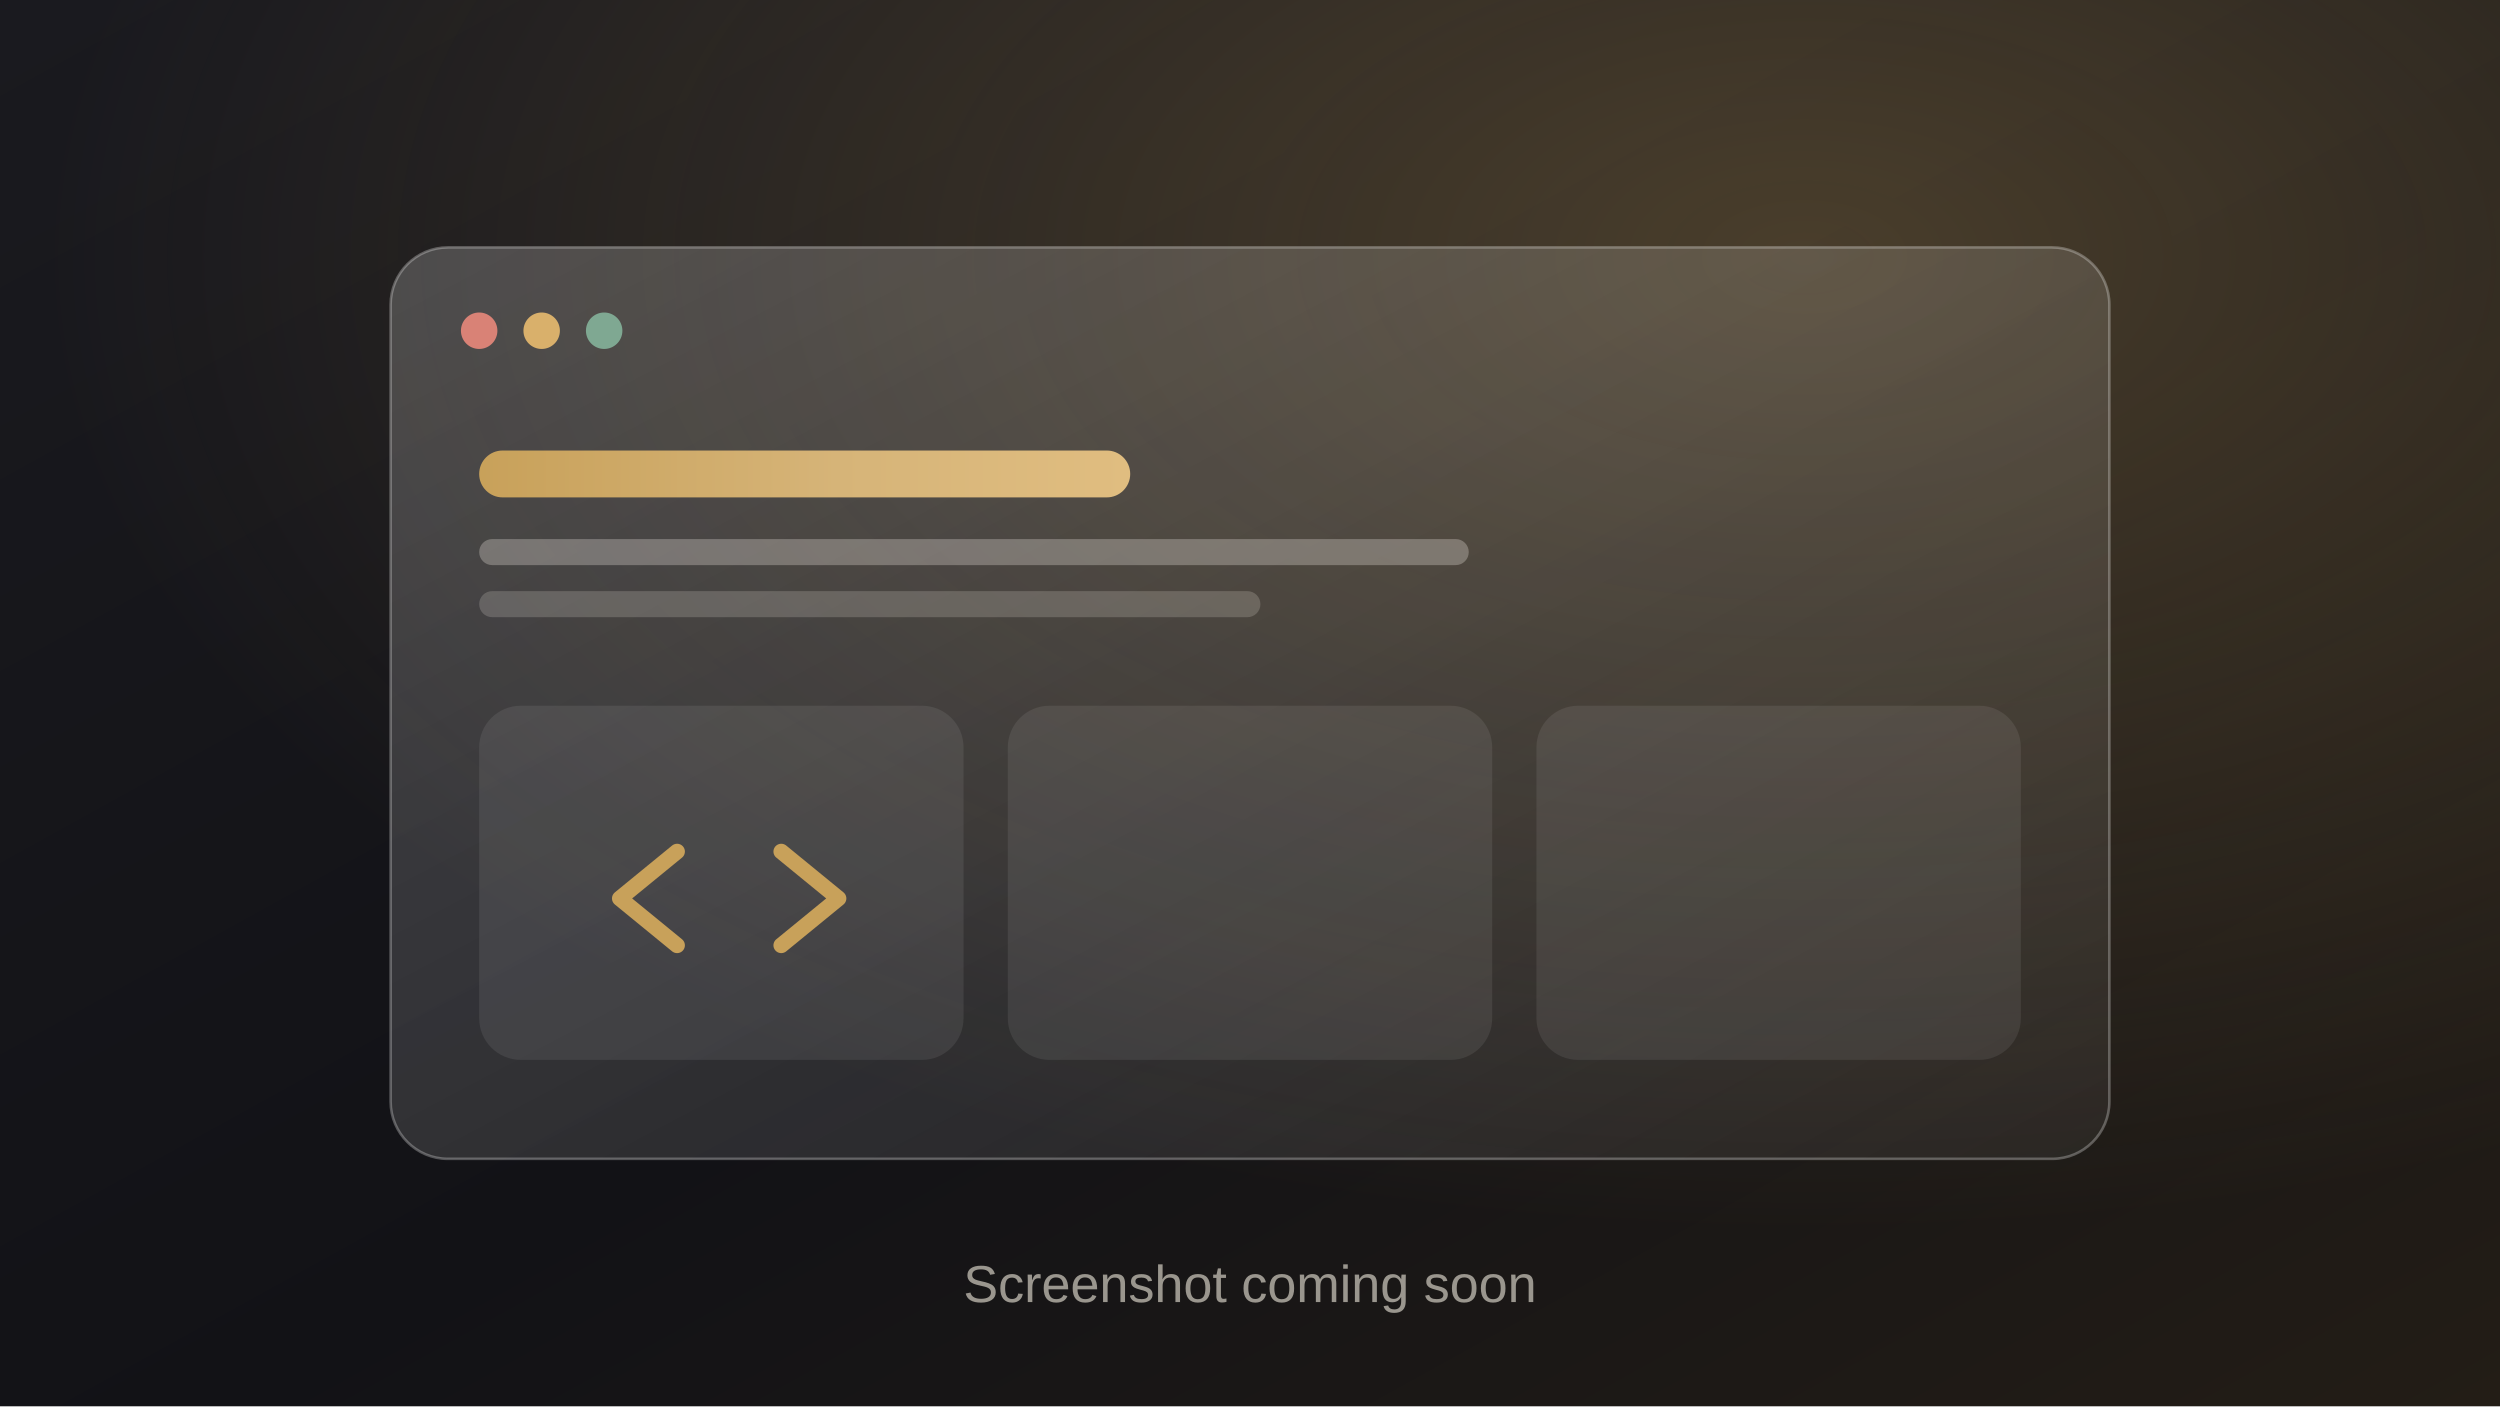
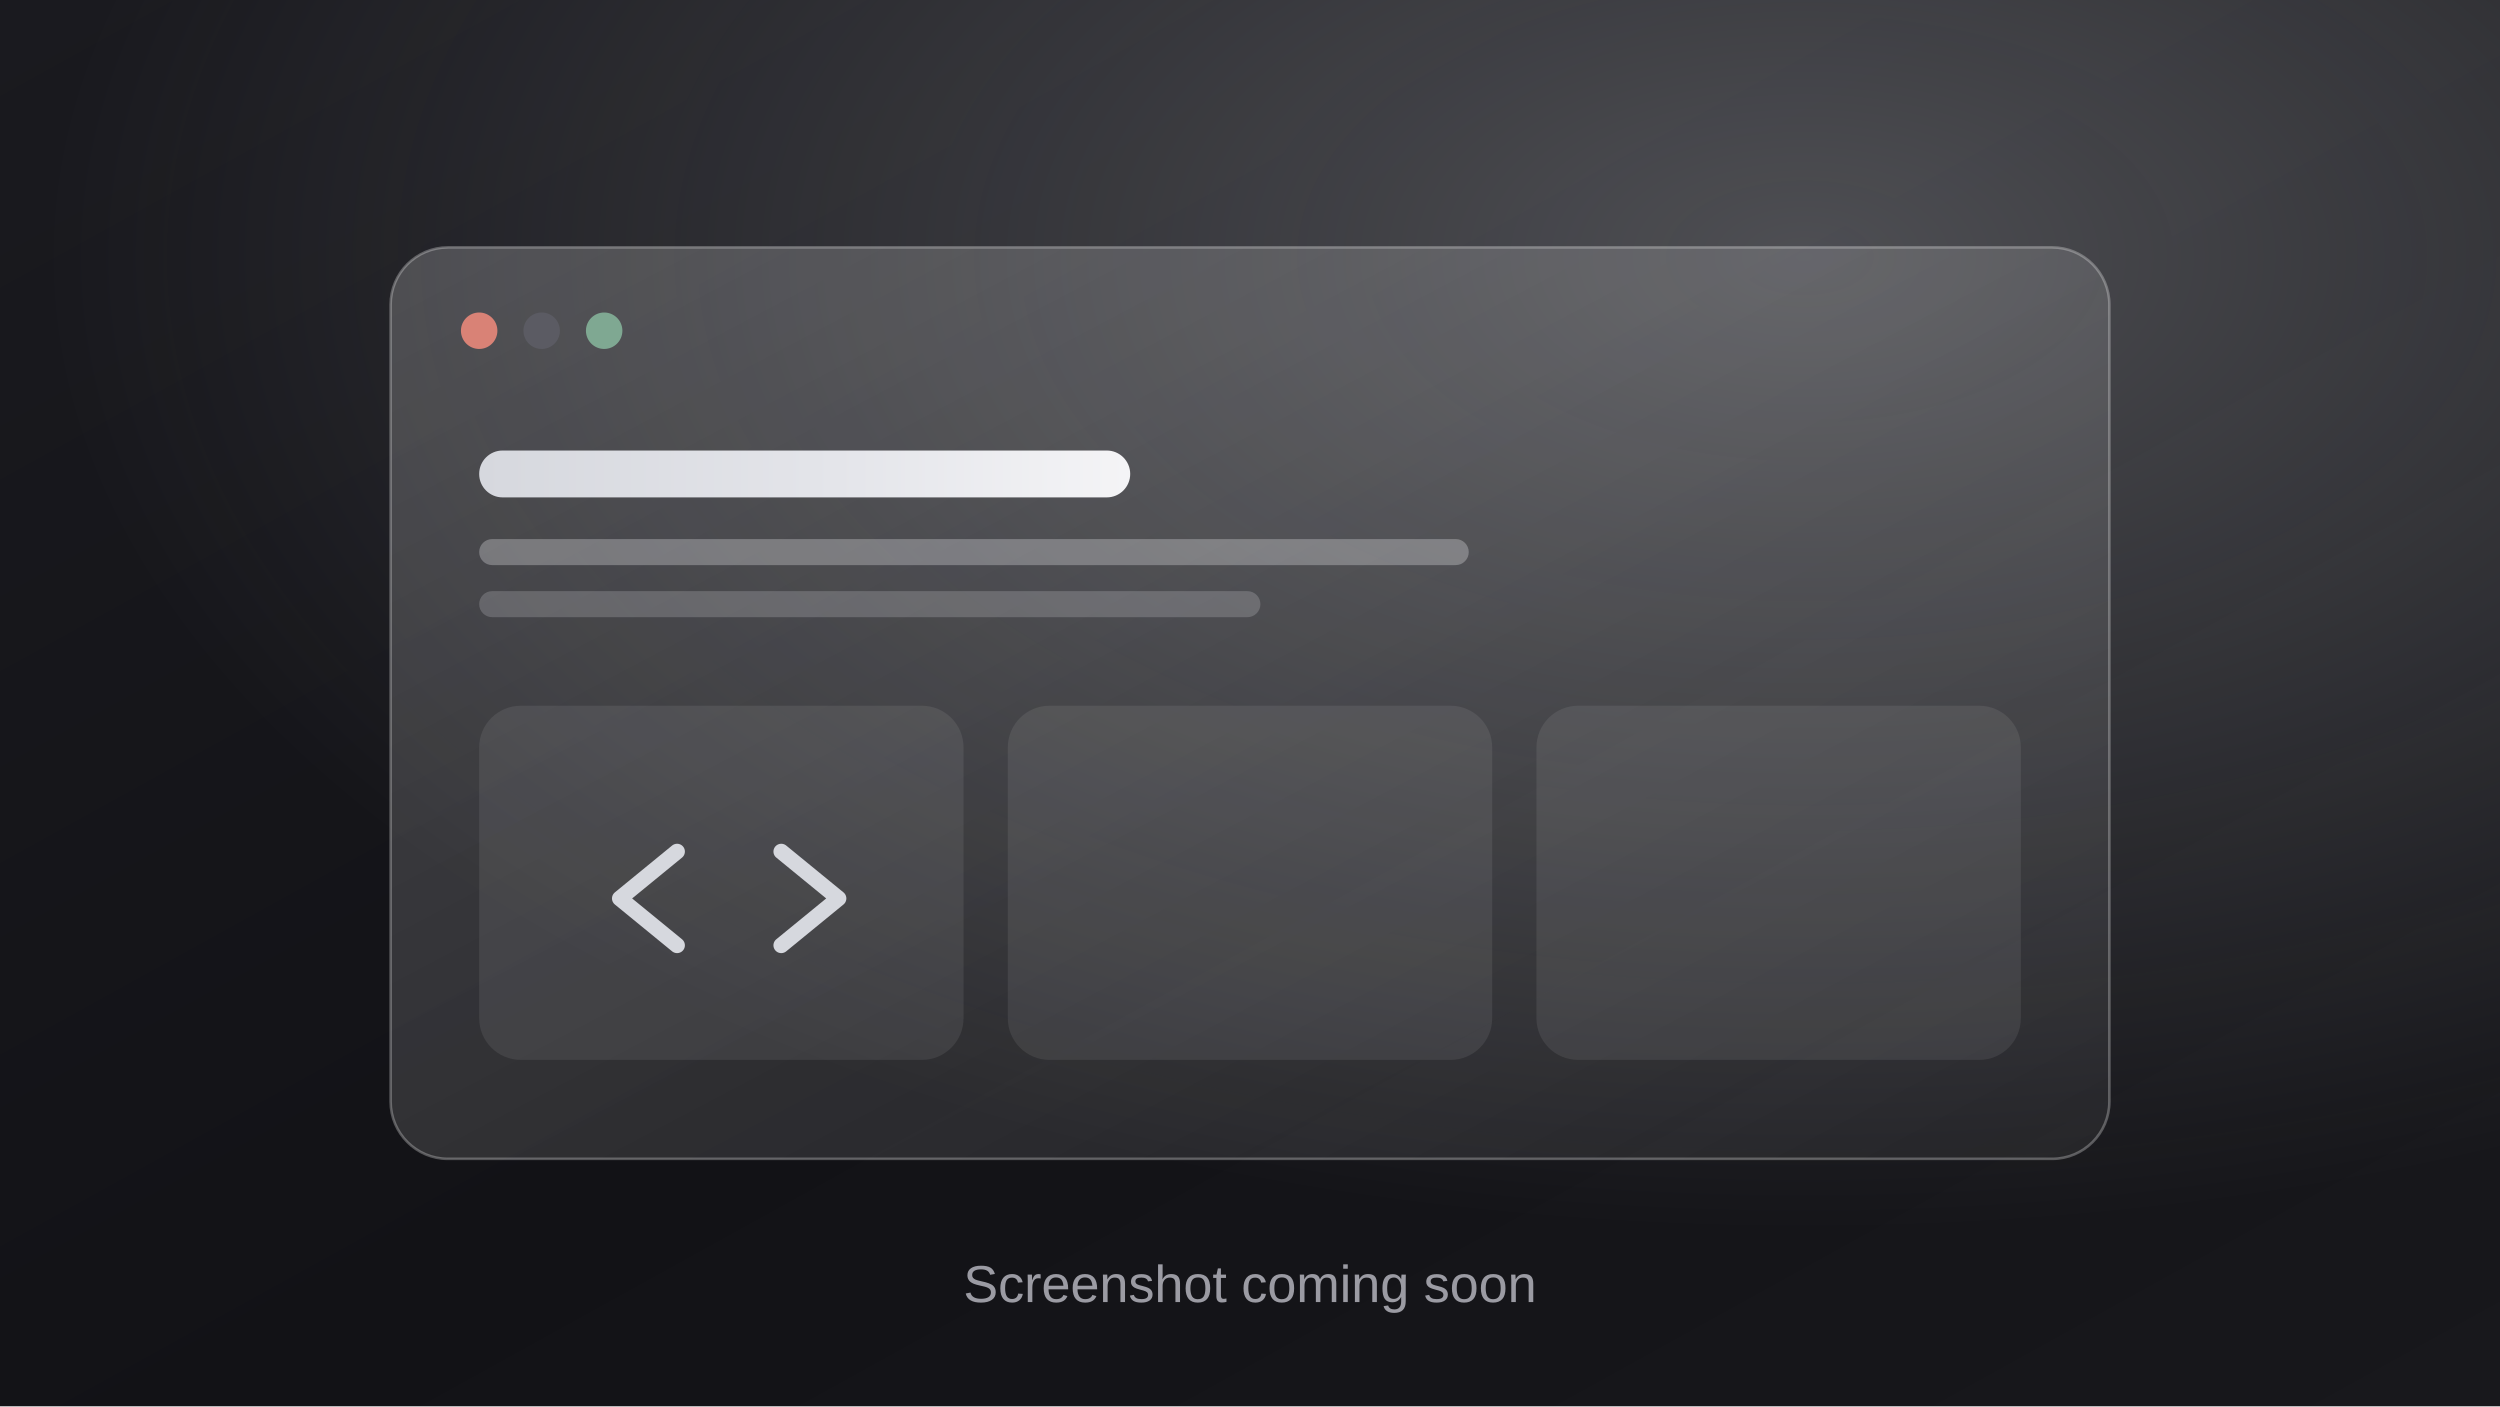
<svg xmlns="http://www.w3.org/2000/svg" width="960" height="540" viewBox="0 0 960 540">
  <defs>
    <linearGradient id="bg" x1="0" y1="0" x2="1" y2="1">
      <stop offset="0" stop-color="#1a1a1f" />
      <stop offset="0.55" stop-color="#121216" />
-       <stop offset="1" stop-color="#231d16" />
+       <stop offset="1" stop-color="#18181c" />
    </linearGradient>
    <radialGradient id="glow" cx="0.72" cy="0.18" r="0.7">
-       <stop offset="0" stop-color="#c8a15a" stop-opacity="0.3" />
-       <stop offset="1" stop-color="#c8a15a" stop-opacity="0" />
+       <stop offset="0" stop-color="#d6d8de" stop-opacity="0.3" />
+       <stop offset="1" stop-color="#d6d8de" stop-opacity="0" />
    </radialGradient>
    <linearGradient id="pane" x1="0" y1="0" x2="1" y2="1">
      <stop offset="0" stop-color="#ffffff" stop-opacity="0.2" />
      <stop offset="1" stop-color="#ffffff" stop-opacity="0.05" />
    </linearGradient>
    <linearGradient id="bar" x1="0" y1="0" x2="1" y2="0">
-       <stop offset="0" stop-color="#c8a15a" />
-       <stop offset="0.55" stop-color="#d6b478" />
-       <stop offset="1" stop-color="#e0bd80" />
+       <stop offset="0" stop-color="#d6d8de" />
+       <stop offset="0.55" stop-color="#e4e5ea" />
+       <stop offset="1" stop-color="#f4f4f6" />
    </linearGradient>
  </defs>
  <rect width="960" height="540" fill="url(#bg)" />
  <rect width="960" height="540" fill="url(#glow)" />
  <g transform="translate(150 95)">
    <rect width="660" height="350" rx="22" fill="url(#pane)" stroke="#ffffff" stroke-opacity="0.28" />
    <circle cx="34" cy="32" r="7" fill="#d98276" />
-     <circle cx="58" cy="32" r="7" fill="#d9b06b" />
+     <circle cx="58" cy="32" r="7" fill="#5b5b63" />
    <circle cx="82" cy="32" r="7" fill="#7fa892" />
    <rect x="34" y="78" width="250" height="18" rx="9" fill="url(#bar)" />
-     <rect x="34" y="112" width="380" height="10" rx="5" fill="#ece8e0" fill-opacity="0.3" />
-     <rect x="34" y="132" width="300" height="10" rx="5" fill="#ece8e0" fill-opacity="0.2" />
+     <rect x="34" y="112" width="380" height="10" rx="5" fill="#ededf0" fill-opacity="0.3" />
+     <rect x="34" y="132" width="300" height="10" rx="5" fill="#ededf0" fill-opacity="0.2" />
    <rect x="34" y="176" width="186" height="136" rx="16" fill="#ffffff" fill-opacity="0.08" />
    <rect x="237" y="176" width="186" height="136" rx="16" fill="#ffffff" fill-opacity="0.08" />
    <rect x="440" y="176" width="186" height="136" rx="16" fill="#ffffff" fill-opacity="0.08" />
-     <path d="M110 232 l-22 18 l22 18 M150 232 l22 18 l-22 18" fill="none" stroke="#c8a15a" stroke-width="6" stroke-linecap="round" stroke-linejoin="round" />
+     <path d="M110 232 l-22 18 l22 18 M150 232 l22 18 l-22 18" fill="none" stroke="#d6d8de" stroke-width="6" stroke-linecap="round" stroke-linejoin="round" />
  </g>
-   <text x="480" y="500" text-anchor="middle" font-family="Onest, Segoe UI, Arial, sans-serif" font-size="20" fill="#9a968e">Screenshot coming soon</text>
+   <text x="480" y="500" text-anchor="middle" font-family="Onest, Segoe UI, Arial, sans-serif" font-size="20" fill="#9b9ba3">Screenshot coming soon</text>
</svg>
